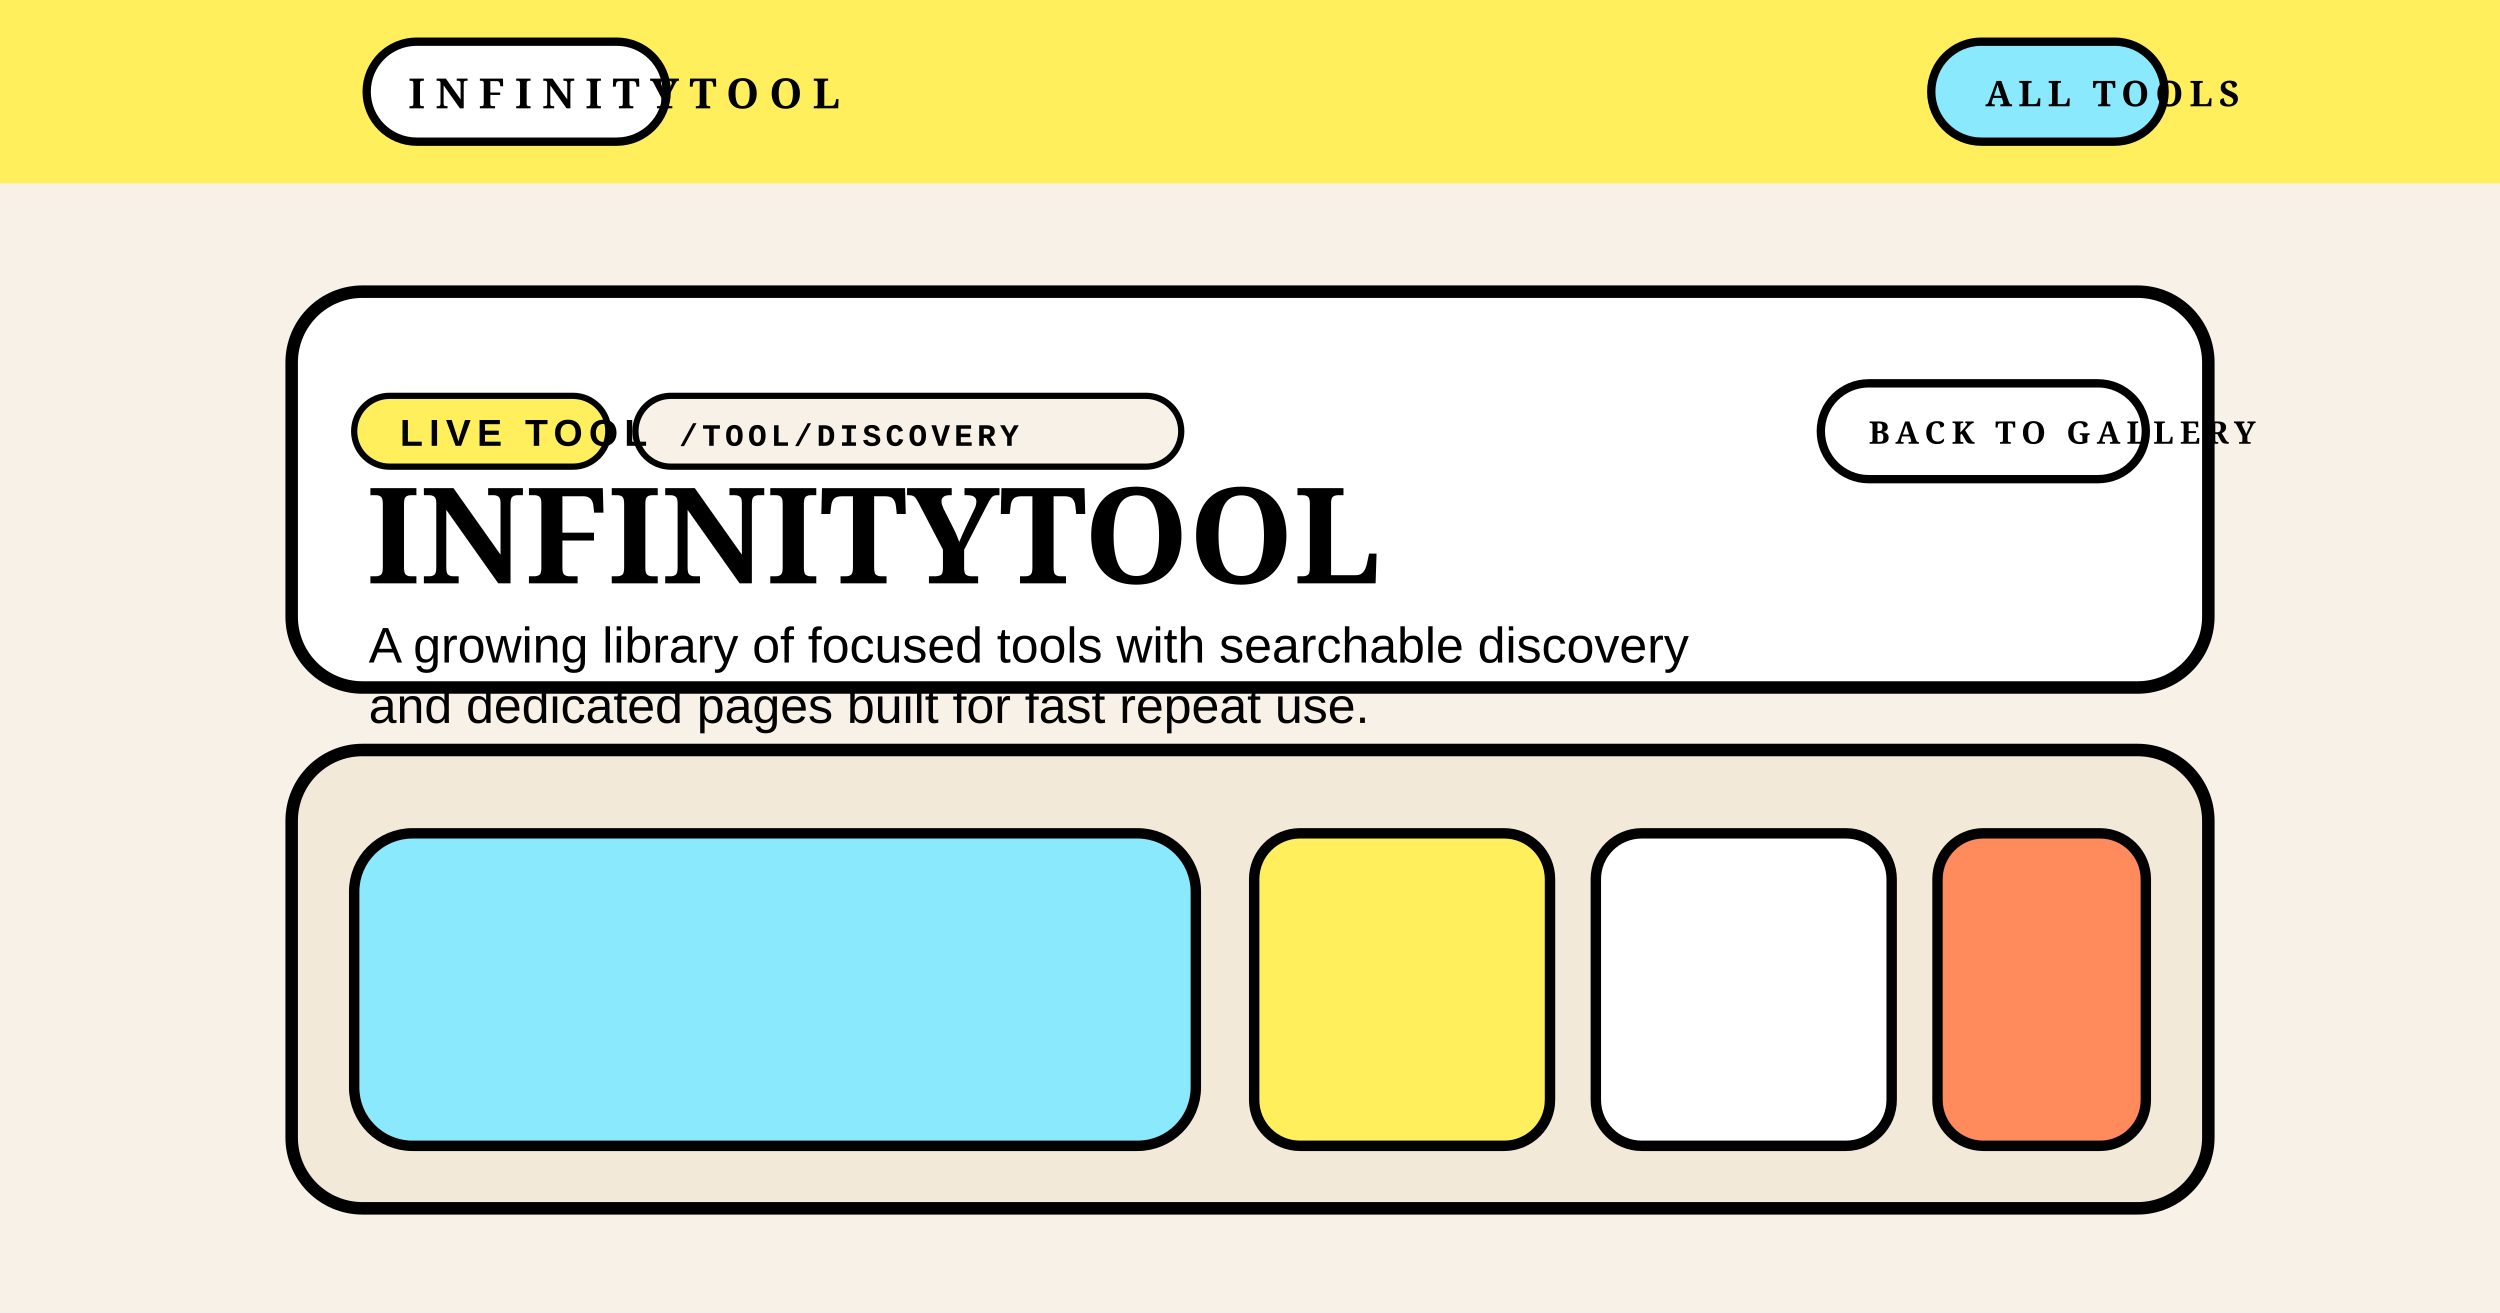
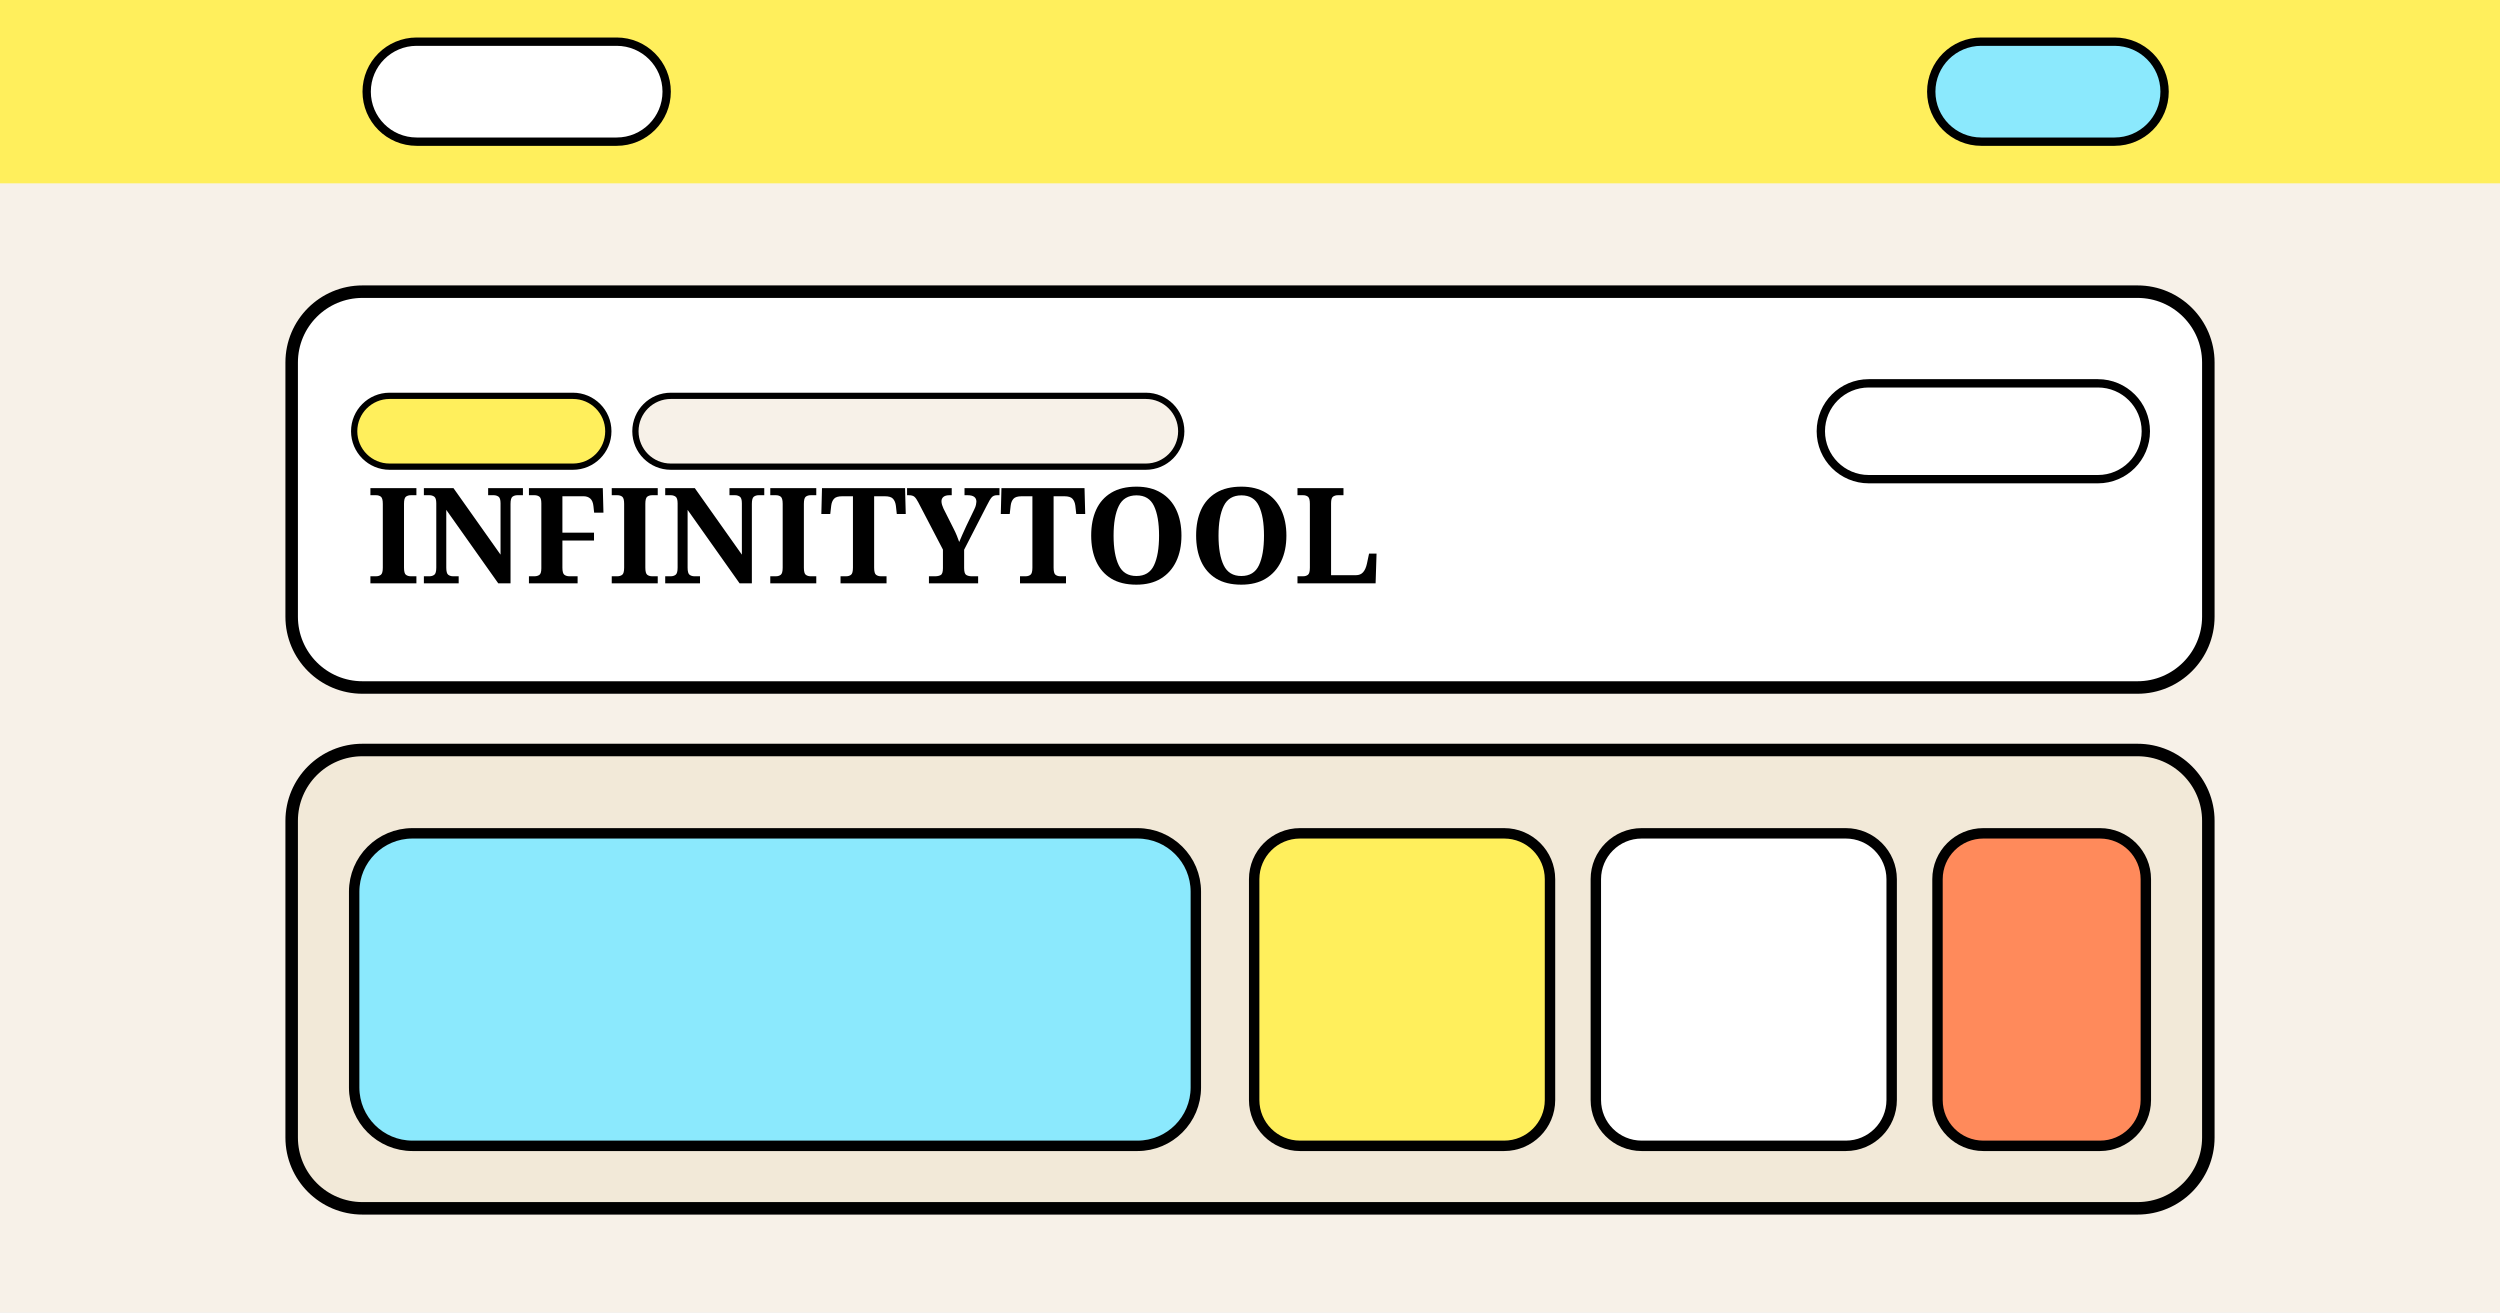
<svg xmlns="http://www.w3.org/2000/svg" width="1200" height="630" viewBox="0 0 1200 630" fill="none">
  <rect width="1200" height="630" fill="#F7F1E8" />
  <rect y="0" width="1200" height="88" fill="#FFEF5C" />
  <rect x="176" y="20" width="144" height="48" rx="24" fill="white" stroke="black" stroke-width="4" />
  <rect x="927" y="20" width="112" height="48" rx="24" fill="#8BE9FD" stroke="black" stroke-width="4" />
  <rect x="140" y="140" width="920" height="190" rx="34" fill="white" stroke="black" stroke-width="6" />
  <rect x="170" y="190" width="122" height="34" rx="17" fill="#FFEF5C" stroke="black" stroke-width="3" />
  <rect x="305" y="190" width="262" height="34" rx="17" fill="#F7F1E8" stroke="black" stroke-width="3" />
  <rect x="874" y="184" width="156" height="46" rx="23" fill="white" stroke="black" stroke-width="4" />
  <rect x="140" y="360" width="920" height="220" rx="34" fill="#F2E9D8" stroke="black" stroke-width="6" />
  <rect x="170" y="400" width="404" height="150" rx="28" fill="#8BE9FD" stroke="black" stroke-width="5" />
  <rect x="602" y="400" width="142" height="150" rx="22" fill="#FFEF5C" stroke="black" stroke-width="5" />
  <rect x="766" y="400" width="142" height="150" rx="22" fill="white" stroke="black" stroke-width="5" />
  <rect x="930" y="400" width="100" height="150" rx="22" fill="#FF8A5B" stroke="black" stroke-width="5" />
-   <text x="196" y="52" fill="black" font-family="Georgia, serif" font-size="20" font-weight="700" letter-spacing="5">INFINITYTOOL</text>
-   <text x="953" y="51" fill="black" font-family="Georgia, serif" font-size="17" font-weight="700" letter-spacing="3">ALL TOOLS</text>
-   <text x="192" y="214" fill="black" font-family="Arial, sans-serif" font-size="18" font-weight="700" letter-spacing="3">LIVE TOOL</text>
-   <text x="326" y="214" fill="black" font-family="Courier New, monospace" font-size="15" font-weight="700" letter-spacing="2">/TOOL/DISCOVERY</text>
-   <text x="897" y="213" fill="black" font-family="Georgia, serif" font-size="15" font-weight="700" letter-spacing="3">BACK TO GALLERY</text>
  <text x="176" y="280" fill="black" font-family="Georgia, serif" font-size="64" font-weight="700">INFINITYTOOL</text>
-   <text x="177" y="318" fill="black" font-family="Arial, sans-serif" font-size="24" font-weight="500">A growing library of focused tools with searchable discovery</text>
-   <text x="177" y="347" fill="black" font-family="Arial, sans-serif" font-size="24" font-weight="500">and dedicated pages built for fast repeat use.</text>
</svg>
